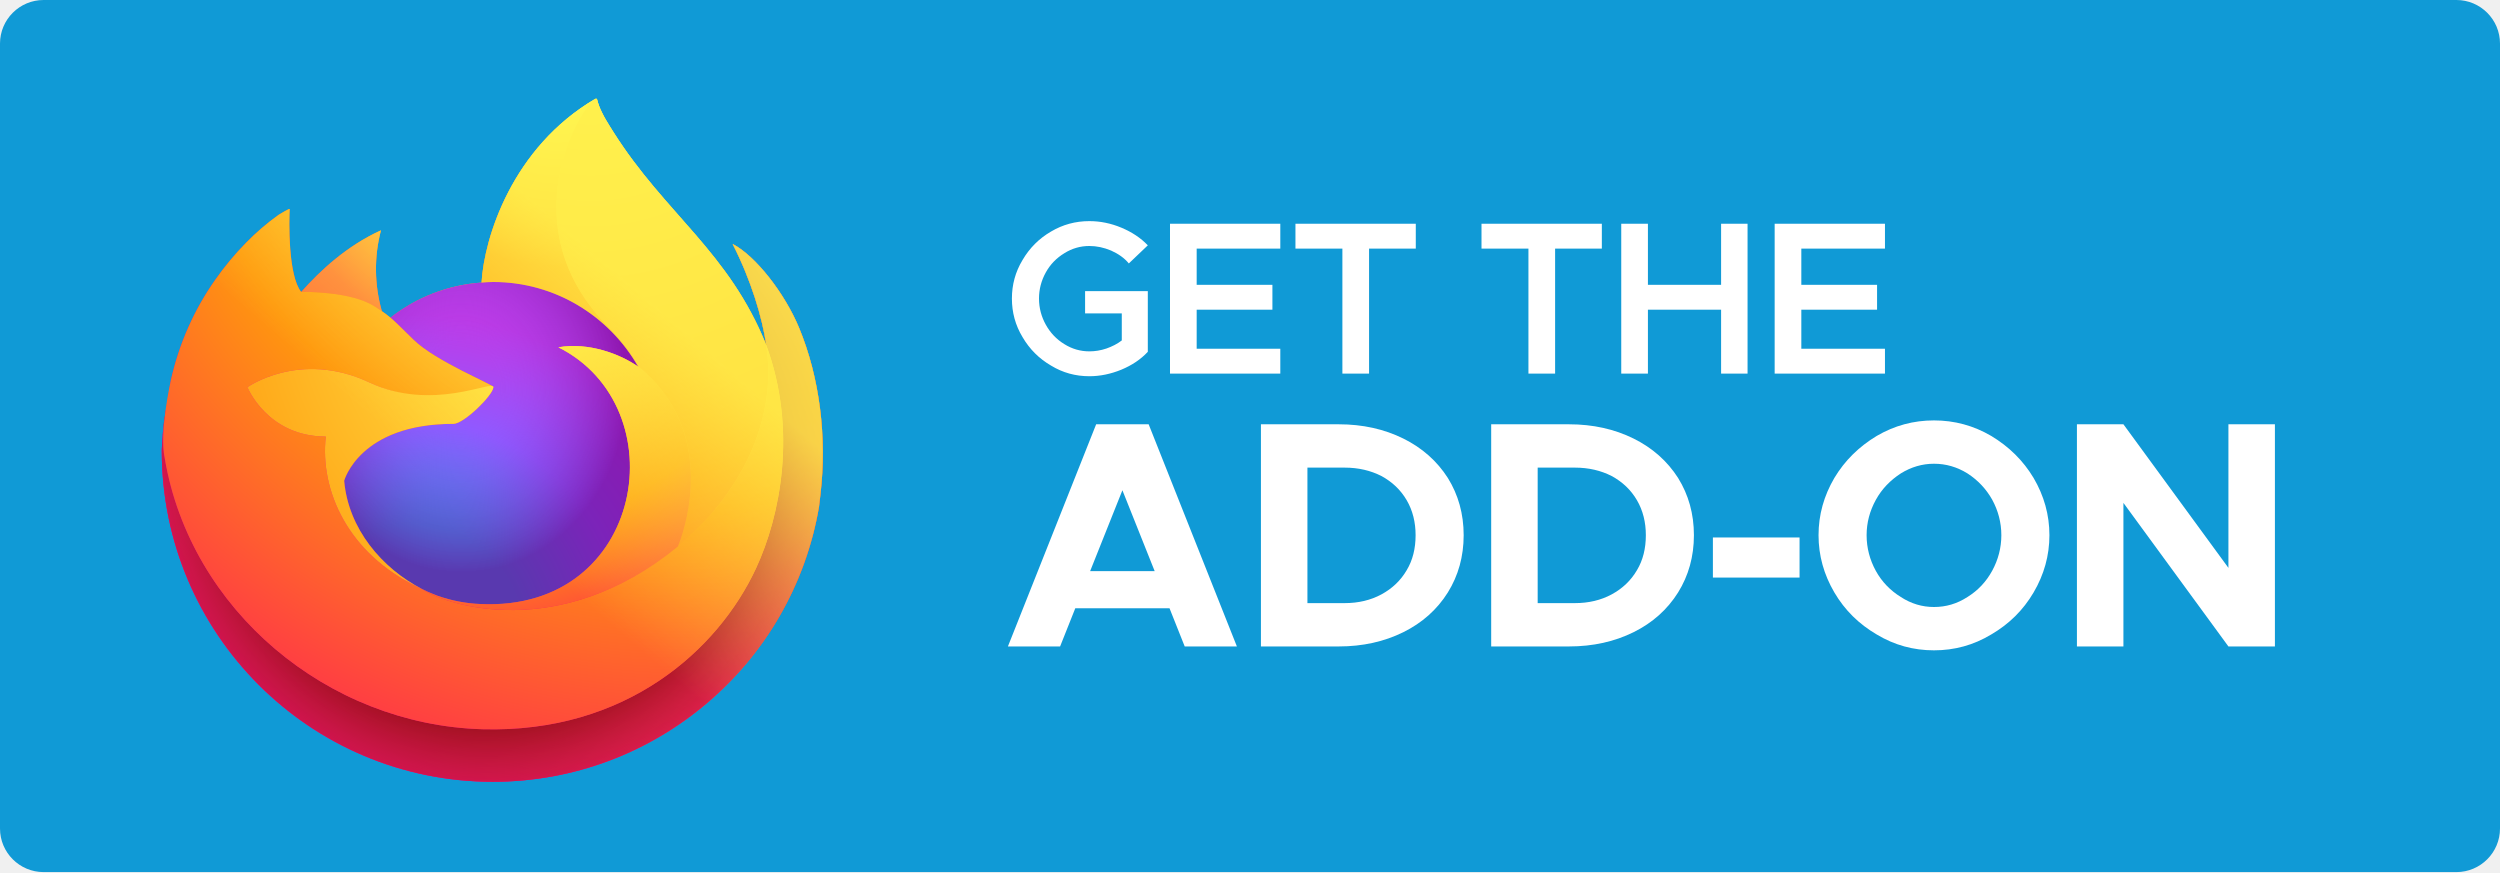
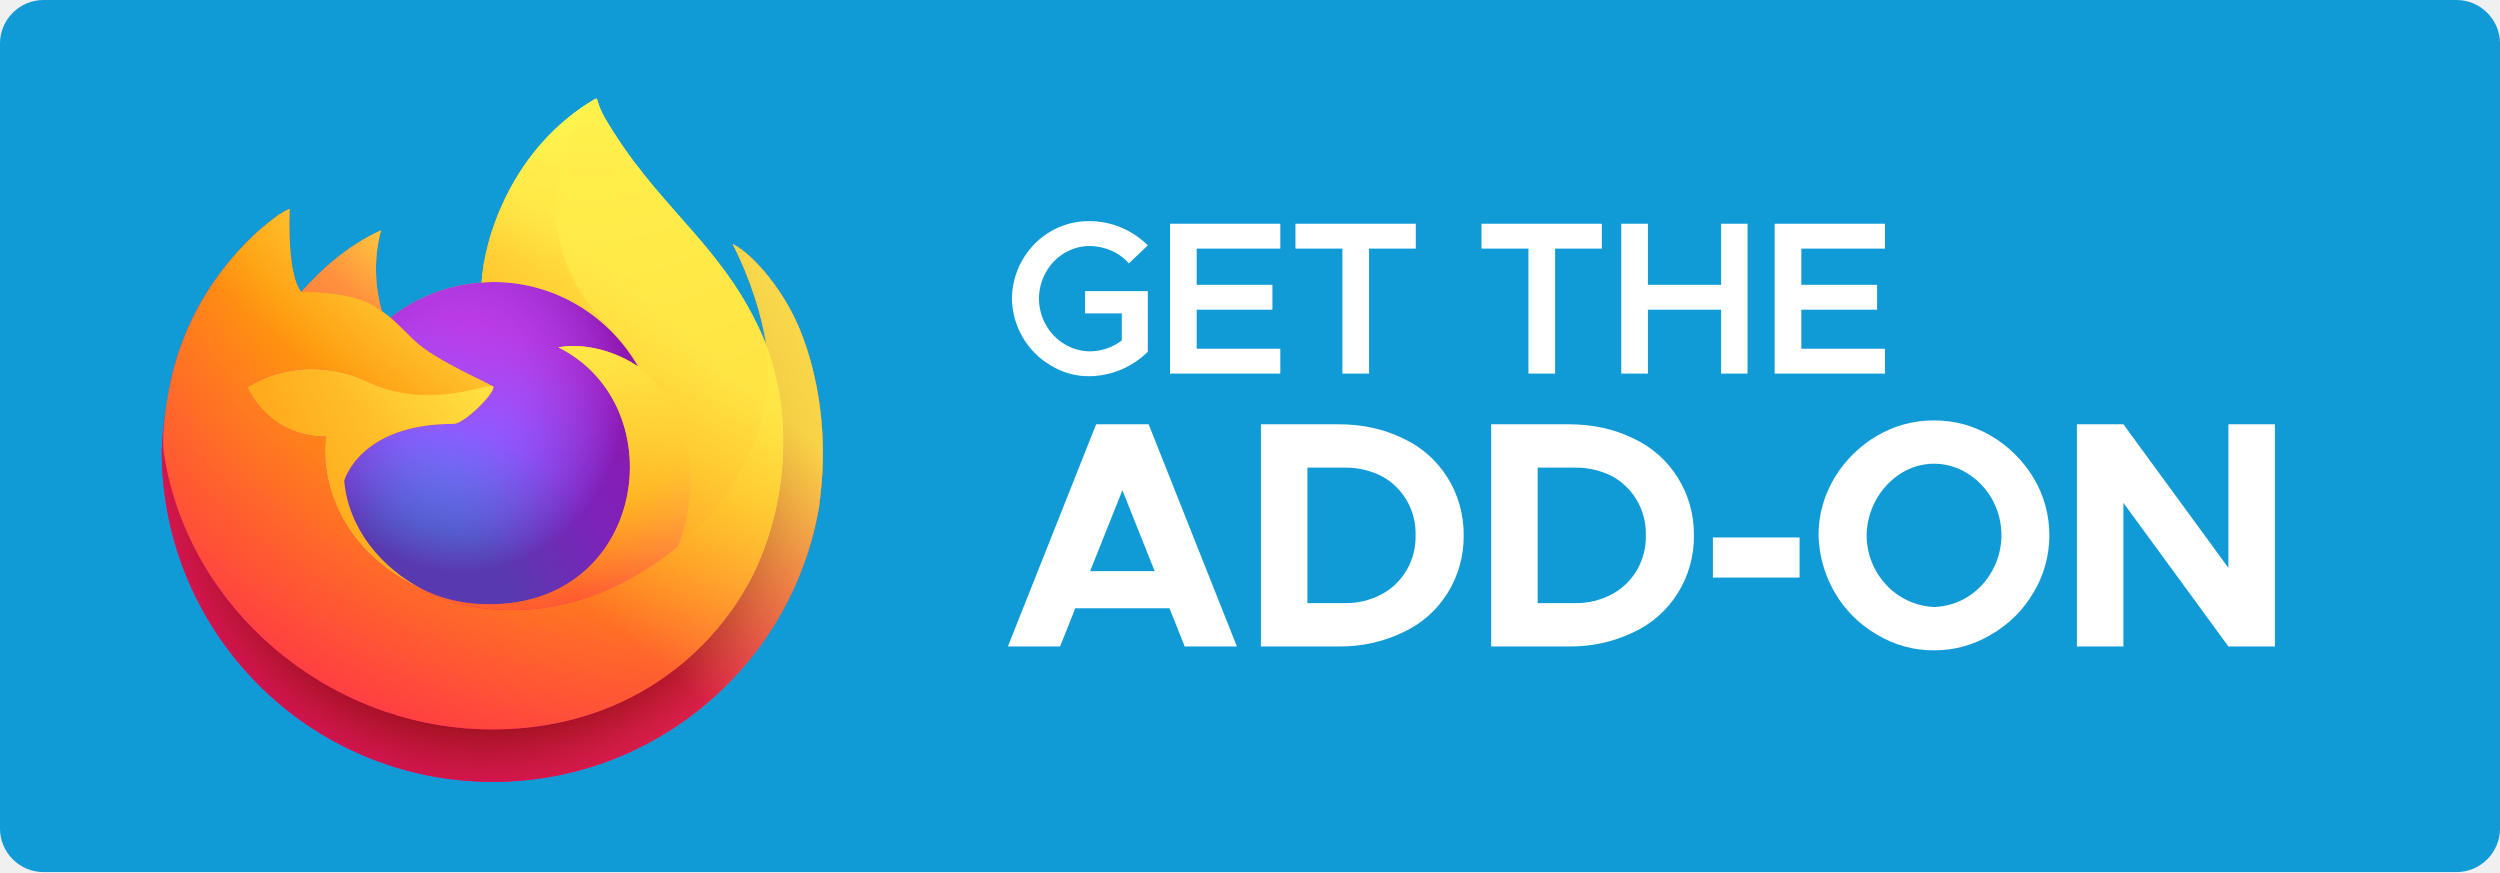
- <svg xmlns="http://www.w3.org/2000/svg" width="100%" height="100%" viewBox="0 0 172 60" version="1.1" xml:space="preserve" style="fill-rule:evenodd;clip-rule:evenodd;stroke-linejoin:round;stroke-miterlimit:2;">
-   <g id="background" transform="matrix(1.02994,0,0,1.09091,-4.11976,-4.36364)">
-     <path d="M171,6.75C171,5.232 169.695,4 168.087,4L6.913,4C5.305,4 4,5.232 4,6.75L4,56.25C4,57.768 5.305,59 6.913,59L168.087,59C169.695,59 171,57.768 171,56.25L171,6.75Z" style="fill:rgb(16,154,214);" />
-   </g>
-   <g id="add-on" transform="matrix(1.03912,0,0,1.06245,-1.85987,-7.58422)">
-     <g transform="matrix(20.9407,0,0,20.9407,68,49)">
-       <path d="M0.584,0L0.536,-0.118L0.238,-0.118L0.19,0L0.025,0L0.304,-0.687L0.47,-0.687L0.749,0L0.584,0ZM0.285,-0.233L0.489,-0.233L0.387,-0.483L0.285,-0.233Z" style="fill:white;fill-rule:nonzero;" />
-     </g>
-     <g transform="matrix(20.9407,0,0,20.9407,83.7893,49)">
-       <path d="M0.317,-0.687C0.393,-0.687 0.461,-0.672 0.521,-0.643C0.581,-0.614 0.628,-0.573 0.662,-0.521C0.695,-0.469 0.712,-0.41 0.712,-0.344C0.712,-0.278 0.695,-0.219 0.662,-0.167C0.628,-0.114 0.581,-0.073 0.521,-0.044C0.461,-0.015 0.393,0 0.317,0L0.071,0L0.071,-0.687L0.317,-0.687ZM0.336,-0.134C0.379,-0.134 0.418,-0.143 0.452,-0.161C0.486,-0.179 0.513,-0.204 0.532,-0.236C0.551,-0.267 0.56,-0.303 0.56,-0.344C0.56,-0.384 0.551,-0.42 0.532,-0.452C0.513,-0.484 0.486,-0.509 0.452,-0.527C0.418,-0.544 0.379,-0.553 0.336,-0.553L0.218,-0.553L0.218,-0.134L0.336,-0.134Z" style="fill:white;fill-rule:nonzero;" />
-     </g>
-     <g transform="matrix(20.9407,0,0,20.9407,99.0341,49)">
-       <path d="M0.317,-0.687C0.393,-0.687 0.461,-0.672 0.521,-0.643C0.581,-0.614 0.628,-0.573 0.662,-0.521C0.695,-0.469 0.712,-0.41 0.712,-0.344C0.712,-0.278 0.695,-0.219 0.662,-0.167C0.628,-0.114 0.581,-0.073 0.521,-0.044C0.461,-0.015 0.393,0 0.317,0L0.071,0L0.071,-0.687L0.317,-0.687ZM0.336,-0.134C0.379,-0.134 0.418,-0.143 0.452,-0.161C0.486,-0.179 0.513,-0.204 0.532,-0.236C0.551,-0.267 0.56,-0.303 0.56,-0.344C0.56,-0.384 0.551,-0.42 0.532,-0.452C0.513,-0.484 0.486,-0.509 0.452,-0.527C0.418,-0.544 0.379,-0.553 0.336,-0.553L0.218,-0.553L0.218,-0.134L0.336,-0.134Z" style="fill:white;fill-rule:nonzero;" />
-     </g>
-     <g transform="matrix(20.9407,0,0,20.9407,114.279,49)">
-       <rect x="0.044" y="-0.337" width="0.274" height="0.124" style="fill:white;fill-rule:nonzero;" />
-     </g>
-     <g transform="matrix(20.9407,0,0,20.9407,121.441,49)">
-       <path d="M0.401,0.012C0.336,0.012 0.276,-0.004 0.22,-0.037C0.164,-0.069 0.119,-0.112 0.086,-0.167C0.053,-0.222 0.036,-0.281 0.036,-0.344C0.036,-0.407 0.053,-0.466 0.086,-0.521C0.119,-0.575 0.164,-0.618 0.22,-0.651C0.276,-0.683 0.336,-0.699 0.401,-0.699C0.466,-0.699 0.526,-0.683 0.582,-0.651C0.638,-0.618 0.683,-0.575 0.716,-0.521C0.749,-0.466 0.766,-0.407 0.766,-0.344C0.766,-0.281 0.749,-0.222 0.716,-0.167C0.683,-0.112 0.638,-0.069 0.582,-0.037C0.526,-0.004 0.466,0.012 0.401,0.012ZM0.401,-0.122C0.439,-0.122 0.474,-0.132 0.507,-0.153C0.54,-0.173 0.566,-0.2 0.585,-0.234C0.604,-0.268 0.614,-0.305 0.614,-0.344C0.614,-0.383 0.604,-0.42 0.585,-0.454C0.566,-0.487 0.54,-0.514 0.507,-0.535C0.474,-0.555 0.439,-0.565 0.401,-0.565C0.364,-0.565 0.329,-0.555 0.296,-0.535C0.263,-0.514 0.236,-0.487 0.217,-0.453C0.198,-0.419 0.188,-0.383 0.188,-0.344C0.188,-0.305 0.198,-0.268 0.217,-0.234C0.236,-0.2 0.263,-0.173 0.296,-0.153C0.329,-0.132 0.364,-0.122 0.401,-0.122Z" style="fill:white;fill-rule:nonzero;" />
-     </g>
-     <g transform="matrix(20.9407,0,0,20.9407,137.816,49)">
-       <path d="M0.071,-0.687L0.218,-0.687L0.55,-0.243L0.55,-0.687L0.697,-0.687L0.697,0L0.55,0L0.218,-0.444L0.218,0L0.071,0L0.071,-0.687Z" style="fill:white;fill-rule:nonzero;" />
-     </g>
-   </g>
-   <g id="get-the" transform="matrix(0.808814,0,0,0.826975,13.1944,3.37585)">
-     <g transform="matrix(18.1486,0,0,18.1486,69,27)">
-       <path d="M0.385,-0.378L0.679,-0.378L0.679,-0.1C0.646,-0.065 0.604,-0.038 0.555,-0.018C0.505,0.002 0.455,0.012 0.405,0.012C0.34,0.012 0.28,-0.004 0.225,-0.037C0.169,-0.069 0.125,-0.112 0.092,-0.167C0.058,-0.222 0.042,-0.281 0.042,-0.344C0.042,-0.407 0.058,-0.466 0.092,-0.521C0.125,-0.576 0.169,-0.619 0.225,-0.651C0.28,-0.683 0.34,-0.699 0.405,-0.699C0.456,-0.699 0.506,-0.689 0.555,-0.669C0.604,-0.649 0.646,-0.622 0.679,-0.588L0.59,-0.505C0.569,-0.53 0.541,-0.549 0.507,-0.564C0.473,-0.578 0.439,-0.585 0.405,-0.585C0.363,-0.585 0.324,-0.574 0.288,-0.552C0.251,-0.53 0.222,-0.501 0.201,-0.464C0.18,-0.427 0.169,-0.387 0.169,-0.344C0.169,-0.301 0.18,-0.261 0.201,-0.224C0.222,-0.187 0.251,-0.157 0.288,-0.135C0.324,-0.113 0.363,-0.102 0.405,-0.102C0.431,-0.102 0.458,-0.106 0.485,-0.115C0.511,-0.124 0.536,-0.136 0.557,-0.152L0.557,-0.276L0.385,-0.276L0.385,-0.378Z" style="fill:white;fill-rule:nonzero;" />
-     </g>
-     <g transform="matrix(18.1486,0,0,18.1486,81.8855,27)">
-       <path d="M0.59,-0.573L0.198,-0.573L0.198,-0.407L0.553,-0.407L0.553,-0.293L0.198,-0.293L0.198,-0.114L0.59,-0.114L0.59,0L0.073,0L0.073,-0.687L0.59,-0.687L0.59,-0.573Z" style="fill:white;fill-rule:nonzero;" />
-     </g>
-     <g transform="matrix(18.1486,0,0,18.1486,93.2102,27)">
-       <path d="M0.257,-0.573L0.037,-0.573L0.037,-0.687L0.601,-0.687L0.601,-0.573L0.382,-0.573L0.382,0L0.257,0L0.257,-0.573Z" style="fill:white;fill-rule:nonzero;" />
-     </g>
-     <g transform="matrix(18.1486,0,0,18.1486,109.036,27)">
-       <path d="M0.257,-0.573L0.037,-0.573L0.037,-0.687L0.601,-0.687L0.601,-0.573L0.382,-0.573L0.382,0L0.257,0L0.257,-0.573Z" style="fill:white;fill-rule:nonzero;" />
-     </g>
-     <g transform="matrix(18.1486,0,0,18.1486,120.27,27)">
-       <path d="M0.541,-0.687L0.665,-0.687L0.665,0L0.541,0L0.541,-0.293L0.198,-0.293L0.198,0L0.073,0L0.073,-0.687L0.198,-0.687L0.198,-0.407L0.541,-0.407L0.541,-0.687Z" style="fill:white;fill-rule:nonzero;" />
-     </g>
-     <g transform="matrix(18.1486,0,0,18.1486,133.319,27)">
-       <path d="M0.59,-0.573L0.198,-0.573L0.198,-0.407L0.553,-0.407L0.553,-0.293L0.198,-0.293L0.198,-0.114L0.59,-0.114L0.59,0L0.073,0L0.073,-0.687L0.59,-0.687L0.59,-0.573Z" style="fill:white;fill-rule:nonzero;" />
-     </g>
-   </g>
-   <g id="logo" transform="matrix(0.0947557,0,0,0.0947557,9.61379,6.7877)">
-     <path id="shape-base" d="M478.711,166.353C468.266,141.229 447.111,114.105 430.499,105.532C444.019,132.037 451.844,158.625 454.834,178.468C454.834,178.507 454.849,178.604 454.881,178.868C427.706,111.135 381.627,83.823 344,24.355C342.1,21.348 340.195,18.333 338.339,15.155C337.394,13.532 336.511,11.873 335.693,10.183C334.13,7.165 332.924,3.975 332.1,0.677C332.112,0.355 331.873,0.074 331.554,0.033C331.407,-0.009 331.25,-0.009 331.103,0.033C331.069,0.045 331.019,0.084 330.983,0.098C330.93,0.119 330.863,0.167 330.807,0.198C330.834,0.162 330.89,0.081 330.907,0.062C270.537,35.418 250.057,100.823 248.175,133.546C224.071,135.203 201.016,144.087 182.033,159.034C180.045,157.355 177.967,155.786 175.808,154.334C170.331,135.171 170.098,114.885 175.134,95.602C150.446,106.843 131.244,124.612 117.284,140.302L117.173,140.302C107.646,128.235 108.318,88.429 108.861,80.118C108.747,79.603 101.754,83.748 100.838,84.373C92.431,90.374 84.572,97.107 77.352,104.493C69.136,112.825 61.63,121.827 54.91,131.406C54.91,131.418 54.903,131.432 54.899,131.444C54.899,131.431 54.906,131.418 54.91,131.406C39.457,153.305 28.496,178.051 22.663,204.211C22.548,204.732 22.451,205.272 22.339,205.797C21.887,207.913 20.259,218.497 19.974,220.797C19.952,220.974 19.942,221.144 19.921,221.321C17.816,232.264 16.513,243.346 16.021,254.478C16.021,254.888 15.996,255.294 15.996,255.705C16,388.418 123.6,496 256.324,496C375.189,496 473.884,409.712 493.206,296.37C493.613,293.294 493.939,290.202 494.298,287.099C499.075,245.889 493.768,202.574 478.711,166.353ZM201.716,354.447C202.84,354.984 203.896,355.571 205.05,356.086C205.098,356.119 205.164,356.156 205.213,356.186C204.038,355.624 202.873,355.045 201.716,354.447ZM454.9,178.927L454.868,178.694C454.88,178.779 454.895,178.868 454.908,178.953L454.9,178.927Z" style="fill:url(#_Linear1);fill-rule:nonzero;" />
-     <path id="body-outer-ring" d="M478.711,166.353C468.266,141.229 447.111,114.105 430.499,105.532C444.019,132.037 451.844,158.625 454.834,178.468C454.834,178.41 454.845,178.516 454.87,178.694C454.882,178.779 454.897,178.868 454.91,178.953C477.585,240.423 465.232,302.931 447.431,341.128C419.892,400.228 353.216,460.798 248.855,457.844C136.1,454.651 36.766,370.988 18.223,261.41C14.844,244.13 18.223,235.356 19.923,221.326C17.852,232.142 17.063,235.266 16.023,254.483C16.023,254.893 15.998,255.299 15.998,255.71C16,388.418 123.6,496 256.324,496C375.189,496 473.884,409.712 493.206,296.37C493.613,293.294 493.939,290.202 494.298,287.099C499.075,245.889 493.768,202.574 478.711,166.353Z" style="fill:url(#_Radial2);fill-rule:nonzero;" />
-     <path id="body-outer-ring-shadow" d="M478.711,166.353C468.266,141.229 447.111,114.105 430.499,105.532C444.019,132.037 451.844,158.625 454.834,178.468C454.834,178.41 454.845,178.516 454.87,178.694C454.882,178.779 454.897,178.868 454.91,178.953C477.585,240.423 465.232,302.931 447.431,341.128C419.892,400.228 353.216,460.798 248.855,457.844C136.1,454.651 36.766,370.988 18.223,261.41C14.844,244.13 18.223,235.356 19.923,221.326C17.852,232.142 17.063,235.266 16.023,254.483C16.023,254.893 15.998,255.299 15.998,255.71C16,388.418 123.6,496 256.324,496C375.189,496 473.884,409.712 493.206,296.37C493.613,293.294 493.939,290.202 494.298,287.099C499.075,245.889 493.768,202.574 478.711,166.353Z" style="fill:url(#_Radial3);fill-rule:nonzero;" />
-     <path id="tail-tip" d="M361.922,194.6C362.446,194.968 362.922,195.334 363.415,195.7C357.384,184.996 349.873,175.195 341.105,166.588C266.4,91.892 321.516,4.626 330.811,0.194C330.838,0.158 330.894,0.077 330.911,0.058C270.541,35.414 250.061,100.819 248.179,133.542C250.979,133.348 253.771,133.113 256.621,133.113C301.672,133.113 340.91,157.883 361.922,194.6Z" style="fill:url(#_Radial4);fill-rule:nonzero;" />
-     <path id="globe-base" d="M256.772,209.514C256.379,215.492 235.258,236.107 227.872,236.107C159.533,236.107 148.44,277.442 148.44,277.442C151.467,312.252 175.701,340.917 205.051,356.085C206.39,356.777 207.745,357.402 209.101,358.02C211.426,359.049 213.78,360.012 216.16,360.906C226.223,364.469 236.764,366.502 247.431,366.937C367.211,372.555 390.417,223.743 303.976,180.529C326.113,176.679 349.091,185.582 361.923,194.596C340.911,157.882 301.673,133.112 256.623,133.112C253.773,133.112 250.982,133.347 248.181,133.541C224.077,135.198 201.022,144.082 182.039,159.029C185.703,162.129 189.839,166.273 198.553,174.857C214.855,190.924 256.683,207.562 256.772,209.514Z" style="fill:url(#_Radial5);fill-rule:nonzero;" />
-     <path id="globe-shadow" d="M256.772,209.514C256.379,215.492 235.258,236.107 227.872,236.107C159.533,236.107 148.44,277.442 148.44,277.442C151.467,312.252 175.701,340.917 205.051,356.085C206.39,356.777 207.745,357.402 209.101,358.02C211.426,359.049 213.78,360.012 216.16,360.906C226.223,364.469 236.764,366.502 247.431,366.937C367.211,372.555 390.417,223.743 303.976,180.529C326.113,176.679 349.091,185.582 361.923,194.596C340.911,157.882 301.673,133.112 256.623,133.112C253.773,133.112 250.982,133.347 248.181,133.541C224.077,135.198 201.022,144.082 182.039,159.029C185.703,162.129 189.839,166.273 198.553,174.857C214.855,190.924 256.683,207.562 256.772,209.514Z" style="fill:url(#_Radial6);fill-rule:nonzero;" />
-     <path id="ear" d="M170.829,151.036C172.503,152.116 174.163,153.216 175.81,154.336C170.333,135.173 170.1,114.887 175.136,95.604C150.448,106.845 131.246,124.614 117.286,140.304C118.441,140.271 153.3,139.644 170.829,151.036Z" style="fill:url(#_Radial7);fill-rule:nonzero;" />
-     <path id="body" d="M18.223,261.41C36.766,370.988 136.1,454.651 248.855,457.844C353.216,460.798 419.892,400.224 447.431,341.128C465.231,302.928 477.585,240.428 454.91,178.953L454.902,178.927L454.87,178.694C454.845,178.516 454.83,178.41 454.834,178.468C454.834,178.507 454.849,178.604 454.881,178.868C463.405,234.529 435.091,288.452 390.83,324.912L390.697,325.225C304.452,395.448 221.923,367.593 205.213,356.191C204.039,355.626 202.872,355.045 201.713,354.448C151.431,330.419 130.659,284.61 135.113,245.324C92.656,245.324 78.179,209.515 78.179,209.515C78.179,209.515 116.298,182.336 166.537,205.974C213.067,227.867 256.765,209.517 256.77,209.515C256.681,207.563 214.853,190.925 198.547,174.859C189.834,166.275 185.697,162.136 182.033,159.031C180.045,157.352 177.967,155.783 175.808,154.331C174.159,153.213 172.499,152.113 170.827,151.031C153.299,139.639 118.439,140.266 117.284,140.296L117.173,140.296C107.646,128.229 108.318,88.423 108.861,80.112C108.747,79.597 101.754,83.742 100.838,84.367C92.431,90.368 84.572,97.101 77.352,104.487C69.136,112.821 61.629,121.825 54.91,131.406C54.91,131.418 54.903,131.432 54.899,131.444C54.899,131.431 54.906,131.418 54.91,131.406C39.457,153.305 28.496,178.051 22.663,204.211C22.548,204.732 14.013,242.053 18.223,261.41Z" style="fill:url(#_Radial8);fill-rule:nonzero;" />
-     <path id="tail-flame" d="M341.105,166.587C349.873,175.194 357.384,184.995 363.415,195.699C364.738,196.693 365.974,197.684 367.023,198.651C421.505,248.851 392.959,319.851 390.83,324.911C435.091,288.451 463.405,234.528 454.881,178.867C427.706,111.135 381.627,83.823 344,24.355C342.1,21.348 340.195,18.333 338.339,15.155C337.394,13.532 336.511,11.873 335.693,10.183C334.13,7.165 332.924,3.975 332.1,0.677C332.112,0.355 331.873,0.074 331.554,0.033C331.407,-0.009 331.25,-0.009 331.103,0.033C331.069,0.045 331.019,0.084 330.983,0.098C330.93,0.119 330.863,0.167 330.807,0.198C321.516,4.626 266.4,91.892 341.105,166.587Z" style="fill:url(#_Radial9);fill-rule:nonzero;" />
-     <path id="tail-small" d="M367.023,198.651C365.974,197.684 364.738,196.693 363.415,195.699C362.926,195.331 362.446,194.965 361.922,194.599C349.09,185.585 326.112,176.682 303.975,180.532C390.416,223.746 367.21,372.558 247.43,366.94C236.763,366.505 226.222,364.472 216.159,360.909C213.779,360.014 211.425,359.052 209.1,358.023C207.744,357.405 206.389,356.78 205.05,356.088C205.098,356.121 205.164,356.158 205.213,356.188C221.923,367.588 304.452,395.445 390.697,325.222L390.83,324.909C392.959,319.855 421.505,248.852 367.023,198.651Z" style="fill:url(#_Radial10);fill-rule:nonzero;" />
-     <path id="cheek-tufts" d="M148.439,277.443C148.439,277.443 159.532,236.108 227.871,236.108C235.259,236.108 256.38,215.493 256.771,209.515C257.162,203.537 213.071,227.867 166.538,205.974C116.299,182.336 78.18,209.515 78.18,209.515C78.18,209.515 92.657,245.324 135.114,245.324C130.661,284.61 151.433,330.424 201.714,354.448C202.838,354.985 203.894,355.572 205.048,356.087C175.7,340.918 151.466,312.253 148.439,277.443Z" style="fill:url(#_Radial11);fill-rule:nonzero;" />
-     <path id="overlay-yellow" d="M478.711,166.353C468.266,141.229 447.111,114.105 430.499,105.532C444.019,132.037 451.844,158.625 454.834,178.468C454.834,178.507 454.849,178.604 454.881,178.868C427.706,111.135 381.627,83.823 344,24.355C342.1,21.348 340.195,18.333 338.339,15.155C337.394,13.532 336.511,11.873 335.693,10.183C334.13,7.165 332.924,3.975 332.1,0.677C332.112,0.355 331.873,0.074 331.554,0.033C331.407,-0.009 331.25,-0.009 331.103,0.033C331.069,0.045 331.019,0.084 330.983,0.098C330.93,0.119 330.863,0.167 330.807,0.198C330.834,0.162 330.89,0.081 330.907,0.062C270.537,35.418 250.057,100.823 248.175,133.546C250.975,133.352 253.767,133.117 256.617,133.117C301.67,133.117 340.908,157.887 361.917,194.601C349.085,185.587 326.107,176.684 303.97,180.534C390.411,223.748 367.205,372.56 247.425,366.942C236.758,366.507 226.217,364.474 216.154,360.911C213.774,360.016 211.42,359.054 209.095,358.025C207.739,357.407 206.384,356.782 205.045,356.09C205.093,356.123 205.159,356.16 205.208,356.19C204.034,355.625 202.867,355.044 201.708,354.447C202.832,354.984 203.888,355.571 205.042,356.086C175.692,340.918 151.458,312.253 148.431,277.443C148.431,277.443 159.524,236.108 227.863,236.108C235.251,236.108 256.372,215.493 256.763,209.515C256.674,207.563 214.846,190.925 198.54,174.859C189.827,166.275 185.69,162.136 182.026,159.031C180.038,157.352 177.96,155.783 175.801,154.331C170.324,135.168 170.091,114.882 175.127,95.599C150.439,106.84 131.237,124.609 117.277,140.299L117.166,140.299C107.639,128.232 108.311,88.426 108.854,80.115C108.74,79.6 101.747,83.745 100.831,84.37C92.424,90.371 84.565,97.104 77.345,104.49C69.132,112.823 61.627,121.826 54.91,131.406C54.91,131.418 54.903,131.432 54.899,131.444C54.899,131.431 54.906,131.418 54.91,131.406C39.457,153.305 28.496,178.051 22.663,204.211C22.548,204.732 22.451,205.272 22.339,205.797C21.887,207.913 19.853,218.65 19.569,220.953C19.547,221.13 19.59,220.777 19.569,220.953C17.714,232.048 16.531,243.245 16.025,254.483C16.025,254.893 16,255.299 16,255.71C16,388.418 123.6,496 256.324,496C375.189,496 473.884,409.712 493.206,296.37C493.613,293.294 493.939,290.202 494.298,287.099C499.075,245.889 493.768,202.574 478.711,166.353ZM454.87,178.694C454.882,178.779 454.897,178.868 454.91,178.953L454.902,178.927L454.87,178.694Z" style="fill:url(#_Linear12);fill-rule:nonzero;" />
-   </g>
+ <svg xmlns="http://www.w3.org/2000/svg" viewBox="0 0 172 60" xml:space="preserve" style="fill-rule:evenodd;clip-rule:evenodd;stroke-linejoin:round;stroke-miterlimit:2">
+   <path d="M171 6.75c0-1.518-1.305-2.75-2.913-2.75H6.913C5.305 4 4 5.232 4 6.75v49.5C4 57.768 5.305 59 6.913 59h161.174c1.608 0 2.913-1.232 2.913-2.75V6.75Z" style="fill:#109ad6" transform="matrix(1.02994 0 0 1.09091 -4.12 -4.364)" />
+   <path d="M.584 0 .536-.118H.238L.19 0H.025l.279-.687H.47L.749 0H.584ZM.285-.233h.204l-.102-.25-.102.25Z" style="fill:#fff;fill-rule:nonzero" transform="matrix(21.7599 0 0 22.24845 68.8 44.476)" />
+   <path d="M.317-.687c.076 0 .144.015.204.044a.324.324 0 0 1 .191.299.324.324 0 0 1-.191.3A.463.463 0 0 1 .317 0H.071v-.687h.246Zm.019.553a.245.245 0 0 0 .116-.027.2.2 0 0 0 .108-.183.2.2 0 0 0-.108-.183.257.257 0 0 0-.116-.026H.218v.419h.118Z" style="fill:#fff;fill-rule:nonzero" transform="matrix(21.7599 0 0 22.24845 85.207 44.476)" />
+   <path d="M.317-.687c.076 0 .144.015.204.044a.324.324 0 0 1 .191.299.324.324 0 0 1-.191.3A.463.463 0 0 1 .317 0H.071v-.687h.246Zm.019.553a.245.245 0 0 0 .116-.027.2.2 0 0 0 .108-.183.2.2 0 0 0-.108-.183.257.257 0 0 0-.116-.026H.218v.419h.118Z" style="fill:#fff;fill-rule:nonzero" transform="matrix(21.7599 0 0 22.24845 101.048 44.476)" />
+   <path style="fill:#fff;fill-rule:nonzero" d="M.044-.337h.274v.124H.044z" transform="matrix(21.7599 0 0 22.24845 116.89 44.476)" />
+   <path d="M.401.012A.35.35 0 0 1 .22-.037a.363.363 0 0 1-.184-.307c0-.063.017-.122.05-.177a.38.38 0 0 1 .134-.13.358.358 0 0 1 .181-.048c.065 0 .125.016.181.048a.38.38 0 0 1 .134.13.339.339 0 0 1 0 .354.363.363 0 0 1-.134.13.35.35 0 0 1-.181.049Zm0-.134a.217.217 0 0 0 .184-.112.223.223 0 0 0-.078-.301.2.2 0 0 0-.211 0 .23.23 0 0 0-.108.191.223.223 0 0 0 .213.222Z" style="fill:#fff;fill-rule:nonzero" transform="matrix(21.7599 0 0 22.24845 124.332 44.476)" />
+   <path d="M.071-.687h.147l.332.444v-.444h.147V0H.55L.218-.444V0H.071v-.687Z" style="fill:#fff;fill-rule:nonzero" transform="matrix(21.7599 0 0 22.24845 141.347 44.476)" />
+   <path d="M.385-.378h.294V-.1a.401.401 0 0 1-.274.112.343.343 0 0 1-.18-.049.36.36 0 0 1-.183-.307.36.36 0 0 1 .363-.355.394.394 0 0 1 .274.111L.59-.505a.223.223 0 0 0-.083-.059.266.266 0 0 0-.102-.021.237.237 0 0 0-.204.121.24.24 0 0 0 0 .24.24.24 0 0 0 .204.122.253.253 0 0 0 .152-.05v-.124H.385v-.102Z" style="fill:#fff;fill-rule:nonzero" transform="matrix(14.67884 0 0 15.00844 69.003 25.704)" />
+   <path d="M.59-.573H.198v.166h.355v.114H.198v.179H.59V0H.073v-.687H.59v.114Z" style="fill:#fff;fill-rule:nonzero" transform="matrix(14.67884 0 0 15.00844 79.425 25.704)" />
+   <path d="M.257-.573h-.22v-.114h.564v.114H.382V0H.257v-.573Z" style="fill:#fff;fill-rule:nonzero" transform="matrix(14.67884 0 0 15.00844 88.584 25.704)" />
+   <path d="M.257-.573h-.22v-.114h.564v.114H.382V0H.257v-.573Z" style="fill:#fff;fill-rule:nonzero" transform="matrix(14.67884 0 0 15.00844 101.384 25.704)" />
+   <path d="M.541-.687h.124V0H.541v-.293H.198V0H.073v-.687h.125v.28h.343v-.28Z" style="fill:#fff;fill-rule:nonzero" transform="matrix(14.67884 0 0 15.00844 110.47 25.704)" />
+   <path d="M.59-.573H.198v.166h.355v.114H.198v.179H.59V0H.073v-.687H.59v.114Z" style="fill:#fff;fill-rule:nonzero" transform="matrix(14.67884 0 0 15.00844 121.025 25.704)" />
+   <path d="M478.711 166.353c-10.445-25.124-31.6-52.248-48.212-60.821 13.52 26.505 21.345 53.093 24.335 72.936 0 .039.015.136.047.4C427.706 111.135 381.627 83.823 344 24.355c-1.9-3.007-3.805-6.022-5.661-9.2a73.668 73.668 0 0 1-2.646-4.972A43.709 43.709 0 0 1 332.1.677a.629.629 0 0 0-.546-.644.823.823 0 0 0-.451 0c-.034.012-.084.051-.12.065-.053.021-.12.069-.176.1.027-.036.083-.117.1-.136-60.37 35.356-80.85 100.761-82.732 133.484a120.262 120.262 0 0 0-66.142 25.488 71.412 71.412 0 0 0-6.225-4.7 111.35 111.35 0 0 1-.674-58.732c-24.688 11.241-43.89 29.01-57.85 44.7h-.111c-9.527-12.067-8.855-51.873-8.312-60.184-.114-.515-7.107 3.63-8.023 4.255a175.118 175.118 0 0 0-23.486 20.12 210.534 210.534 0 0 0-22.442 26.913c0 .012-.007.026-.011.038 0-.013.007-.026.011-.038a202.846 202.846 0 0 0-32.247 72.805c-.115.521-.212 1.061-.324 1.586-.452 2.116-2.08 12.7-2.365 15-.022.177-.032.347-.053.524a229.076 229.076 0 0 0-3.9 33.157c0 .41-.025.816-.025 1.227C16 388.418 123.6 496 256.324 496c118.865 0 217.56-86.288 236.882-199.63.407-3.076.733-6.168 1.092-9.271 4.777-41.21-.53-84.525-15.587-120.746ZM201.716 354.447c1.124.537 2.18 1.124 3.334 1.639.048.033.114.07.163.1a126.33 126.33 0 0 1-3.497-1.739ZM454.9 178.927l-.032-.233c.012.085.027.174.04.259l-.008-.026Z" style="fill:url(#a);fill-rule:nonzero" transform="matrix(.09476 0 0 .09476 9.614 6.788)" />
+   <path d="M478.711 166.353c-10.445-25.124-31.6-52.248-48.212-60.821 13.52 26.505 21.345 53.093 24.335 72.936 0-.058.011.048.036.226.012.085.027.174.04.259 22.675 61.47 10.322 123.978-7.479 162.175-27.539 59.1-94.215 119.67-198.576 116.716C136.1 454.651 36.766 370.988 18.223 261.41c-3.379-17.28 0-26.054 1.7-40.084-2.071 10.816-2.86 13.94-3.9 33.157 0 .41-.025.816-.025 1.227C16 388.418 123.6 496 256.324 496c118.865 0 217.56-86.288 236.882-199.63.407-3.076.733-6.168 1.092-9.271 4.777-41.21-.53-84.525-15.587-120.746Z" style="fill:url(#b);fill-rule:nonzero" transform="matrix(.09476 0 0 .09476 9.614 6.788)" />
+   <path d="M478.711 166.353c-10.445-25.124-31.6-52.248-48.212-60.821 13.52 26.505 21.345 53.093 24.335 72.936 0-.058.011.048.036.226.012.085.027.174.04.259 22.675 61.47 10.322 123.978-7.479 162.175-27.539 59.1-94.215 119.67-198.576 116.716C136.1 454.651 36.766 370.988 18.223 261.41c-3.379-17.28 0-26.054 1.7-40.084-2.071 10.816-2.86 13.94-3.9 33.157 0 .41-.025.816-.025 1.227C16 388.418 123.6 496 256.324 496c118.865 0 217.56-86.288 236.882-199.63.407-3.076.733-6.168 1.092-9.271 4.777-41.21-.53-84.525-15.587-120.746Z" style="fill:url(#c);fill-rule:nonzero" transform="matrix(.09476 0 0 .09476 9.614 6.788)" />
+   <path d="M361.922 194.6c.524.368 1 .734 1.493 1.1a130.698 130.698 0 0 0-22.31-29.112C266.4 91.892 321.516 4.626 330.811.194c.027-.036.083-.117.1-.136-60.37 35.356-80.85 100.761-82.732 133.484 2.8-.194 5.592-.429 8.442-.429 45.051 0 84.289 24.77 105.301 61.487Z" style="fill:url(#d);fill-rule:nonzero" transform="matrix(.09476 0 0 .09476 9.614 6.788)" />
+   <path d="M256.772 209.514c-.393 5.978-21.514 26.593-28.9 26.593-68.339 0-79.432 41.335-79.432 41.335 3.027 34.81 27.261 63.475 56.611 78.643 1.339.692 2.694 1.317 4.05 1.935a133.015 133.015 0 0 0 7.059 2.886 106.72 106.72 0 0 0 31.271 6.031c119.78 5.618 142.986-143.194 56.545-186.408 22.137-3.85 45.115 5.053 57.947 14.067-21.012-36.714-60.25-61.484-105.3-61.484-2.85 0-5.641.235-8.442.429a120.262 120.262 0 0 0-66.142 25.488c3.664 3.1 7.8 7.244 16.514 15.828 16.302 16.067 58.13 32.705 58.219 34.657Z" style="fill:url(#e);fill-rule:nonzero" transform="matrix(.09476 0 0 .09476 9.614 6.788)" />
+   <path d="M256.772 209.514c-.393 5.978-21.514 26.593-28.9 26.593-68.339 0-79.432 41.335-79.432 41.335 3.027 34.81 27.261 63.475 56.611 78.643 1.339.692 2.694 1.317 4.05 1.935a133.015 133.015 0 0 0 7.059 2.886 106.72 106.72 0 0 0 31.271 6.031c119.78 5.618 142.986-143.194 56.545-186.408 22.137-3.85 45.115 5.053 57.947 14.067-21.012-36.714-60.25-61.484-105.3-61.484-2.85 0-5.641.235-8.442.429a120.262 120.262 0 0 0-66.142 25.488c3.664 3.1 7.8 7.244 16.514 15.828 16.302 16.067 58.13 32.705 58.219 34.657Z" style="fill:url(#f);fill-rule:nonzero" transform="matrix(.09476 0 0 .09476 9.614 6.788)" />
+   <path d="M170.829 151.036c1.674 1.08 3.334 2.18 4.981 3.3a111.35 111.35 0 0 1-.674-58.732c-24.688 11.241-43.89 29.01-57.85 44.7 1.155-.033 36.014-.66 53.543 10.732Z" style="fill:url(#g);fill-rule:nonzero" transform="matrix(.09476 0 0 .09476 9.614 6.788)" />
+   <path d="M18.223 261.41C36.766 370.988 136.1 454.651 248.855 457.844c104.361 2.954 171.037-57.62 198.576-116.716 17.8-38.2 30.154-100.7 7.479-162.175l-.008-.026-.032-.233c-.025-.178-.04-.284-.036-.226 0 .039.015.136.047.4 8.524 55.661-19.79 109.584-64.051 146.044l-.133.313c-86.245 70.223-168.774 42.368-185.484 30.966a144.242 144.242 0 0 1-3.5-1.743c-50.282-24.029-71.054-69.838-66.6-109.124-42.457 0-56.934-35.809-56.934-35.809s38.119-27.179 88.358-3.541c46.53 21.893 90.228 3.543 90.233 3.541-.089-1.952-41.917-18.59-58.223-34.656-8.713-8.584-12.85-12.723-16.514-15.828a71.412 71.412 0 0 0-6.225-4.7 278.607 278.607 0 0 0-4.981-3.3c-17.528-11.392-52.388-10.765-53.543-10.735h-.111c-9.527-12.067-8.855-51.873-8.312-60.184-.114-.515-7.107 3.63-8.023 4.255a175.118 175.118 0 0 0-23.486 20.12 210.506 210.506 0 0 0-22.442 26.919c0 .012-.007.026-.011.038 0-.013.007-.026.011-.038a202.846 202.846 0 0 0-32.247 72.805c-.115.521-8.65 37.842-4.44 57.199Z" style="fill:url(#h);fill-rule:nonzero" transform="matrix(.09476 0 0 .09476 9.614 6.788)" />
+   <path d="M341.105 166.587a130.698 130.698 0 0 1 22.31 29.112c1.323.994 2.559 1.985 3.608 2.952 54.482 50.2 25.936 121.2 23.807 126.26 44.261-36.46 72.575-90.383 64.051-146.044C427.706 111.135 381.627 83.823 344 24.355c-1.9-3.007-3.805-6.022-5.661-9.2a73.668 73.668 0 0 1-2.646-4.972A43.709 43.709 0 0 1 332.1.677a.629.629 0 0 0-.546-.644.823.823 0 0 0-.451 0c-.034.012-.084.051-.12.065-.053.021-.12.069-.176.1-9.291 4.428-64.407 91.694 10.298 166.389Z" style="fill:url(#i);fill-rule:nonzero" transform="matrix(.09476 0 0 .09476 9.614 6.788)" />
+   <path d="M367.023 198.651c-1.049-.967-2.285-1.958-3.608-2.952-.489-.368-.969-.734-1.493-1.1-12.832-9.014-35.81-17.917-57.947-14.067 86.441 43.214 63.235 192.026-56.545 186.408a106.72 106.72 0 0 1-31.271-6.031 133.865 133.865 0 0 1-7.059-2.886c-1.356-.618-2.711-1.243-4.05-1.935.048.033.114.07.163.1 16.71 11.4 99.239 39.257 185.484-30.966l.133-.313c2.129-5.054 30.675-76.057-23.807-126.258Z" style="fill:url(#j);fill-rule:nonzero" transform="matrix(.09476 0 0 .09476 9.614 6.788)" />
+   <path d="M148.439 277.443s11.093-41.335 79.432-41.335c7.388 0 28.509-20.615 28.9-26.593.391-5.978-43.7 18.352-90.233-3.541-50.239-23.638-88.358 3.541-88.358 3.541s14.477 35.809 56.934 35.809c-4.453 39.286 16.319 85.1 66.6 109.124 1.124.537 2.18 1.124 3.334 1.639-29.348-15.169-53.582-43.834-56.609-78.644Z" style="fill:url(#k);fill-rule:nonzero" transform="matrix(.09476 0 0 .09476 9.614 6.788)" />
+   <path d="M478.711 166.353c-10.445-25.124-31.6-52.248-48.212-60.821 13.52 26.505 21.345 53.093 24.335 72.936 0 .039.015.136.047.4C427.706 111.135 381.627 83.823 344 24.355c-1.9-3.007-3.805-6.022-5.661-9.2a73.668 73.668 0 0 1-2.646-4.972A43.709 43.709 0 0 1 332.1.677a.629.629 0 0 0-.546-.644.823.823 0 0 0-.451 0c-.034.012-.084.051-.12.065-.053.021-.12.069-.176.1.027-.036.083-.117.1-.136-60.37 35.356-80.85 100.761-82.732 133.484 2.8-.194 5.592-.429 8.442-.429 45.053 0 84.291 24.77 105.3 61.484-12.832-9.014-35.81-17.917-57.947-14.067 86.441 43.214 63.235 192.026-56.545 186.408a106.72 106.72 0 0 1-31.271-6.031 133.865 133.865 0 0 1-7.059-2.886c-1.356-.618-2.711-1.243-4.05-1.935.048.033.114.07.163.1a144.242 144.242 0 0 1-3.5-1.743c1.124.537 2.18 1.124 3.334 1.639-29.35-15.168-53.584-43.833-56.611-78.643 0 0 11.093-41.335 79.432-41.335 7.388 0 28.509-20.615 28.9-26.593-.089-1.952-41.917-18.59-58.223-34.656-8.713-8.584-12.85-12.723-16.514-15.828a71.412 71.412 0 0 0-6.225-4.7 111.35 111.35 0 0 1-.674-58.732c-24.688 11.241-43.89 29.01-57.85 44.7h-.111c-9.527-12.067-8.855-51.873-8.312-60.184-.114-.515-7.107 3.63-8.023 4.255a175.118 175.118 0 0 0-23.486 20.12 210.508 210.508 0 0 0-22.435 26.916c0 .012-.007.026-.011.038 0-.013.007-.026.011-.038a202.846 202.846 0 0 0-32.247 72.805c-.115.521-.212 1.061-.324 1.586-.452 2.116-2.486 12.853-2.77 15.156-.022.177.021-.176 0 0a279.594 279.594 0 0 0-3.544 33.53c0 .41-.025.816-.025 1.227C16 388.418 123.6 496 256.324 496c118.865 0 217.56-86.288 236.882-199.63.407-3.076.733-6.168 1.092-9.271 4.777-41.21-.53-84.525-15.587-120.746Zm-23.841 12.341c.012.085.027.174.04.259l-.008-.026-.032-.233Z" style="fill:url(#l);fill-rule:nonzero" transform="matrix(.09476 0 0 .09476 9.614 6.788)" />
  <defs>
-     <linearGradient id="_Linear1" x1="0" y1="0" x2="1" y2="0" gradientUnits="userSpaceOnUse" gradientTransform="matrix(-373.683,384.895,-384.895,-373.683,434.799,76.8811)">
-       <stop offset="0" style="stop-color:rgb(255,244,79);stop-opacity:1" />
-       <stop offset="0.05" style="stop-color:rgb(255,244,79);stop-opacity:1" />
-       <stop offset="0.37" style="stop-color:rgb(255,152,14);stop-opacity:1" />
-       <stop offset="0.53" style="stop-color:rgb(255,54,71);stop-opacity:1" />
-       <stop offset="0.7" style="stop-color:rgb(227,21,135);stop-opacity:1" />
-       <stop offset="1" style="stop-color:rgb(227,21,135);stop-opacity:1" />
+     <radialGradient id="b" cx="0" cy="0" r="1" gradientUnits="userSpaceOnUse" gradientTransform="translate(436.393 55.162) scale(614.402)">
+       <stop offset="0" style="stop-color:#ffbd4f;stop-opacity:1" />
+       <stop offset=".13" style="stop-color:#ffbd4f;stop-opacity:1" />
+       <stop offset=".28" style="stop-color:#ff980e;stop-opacity:1" />
+       <stop offset=".47" style="stop-color:#ff3750;stop-opacity:1" />
+       <stop offset=".78" style="stop-color:#eb0878;stop-opacity:1" />
+       <stop offset=".86" style="stop-color:#e50080;stop-opacity:1" />
+       <stop offset="1" style="stop-color:#e50080;stop-opacity:1" />
+     </radialGradient>
+     <radialGradient id="c" cx="0" cy="0" r="1" gradientUnits="userSpaceOnUse" gradientTransform="translate(251.689 262.119) scale(614.402)">
+       <stop offset="0" style="stop-color:#960e18;stop-opacity:1" />
+       <stop offset=".3" style="stop-color:#960e18;stop-opacity:1" />
+       <stop offset=".35" style="stop-color:#b11927;stop-opacity:.74" />
+       <stop offset=".43" style="stop-color:#db293d;stop-opacity:.34" />
+       <stop offset=".5" style="stop-color:#f5334b;stop-opacity:.09" />
+       <stop offset=".53" style="stop-color:#ff3750;stop-opacity:0" />
+       <stop offset="1" style="stop-color:#ff3750;stop-opacity:0" />
+     </radialGradient>
+     <radialGradient id="d" cx="0" cy="0" r="1" gradientUnits="userSpaceOnUse" gradientTransform="translate(303.492 -23.419) scale(273.899)">
+       <stop offset="0" style="stop-color:#fff44f;stop-opacity:1" />
+       <stop offset=".13" style="stop-color:#fff44f;stop-opacity:1" />
+       <stop offset=".53" style="stop-color:#ff980e;stop-opacity:1" />
+       <stop offset="1" style="stop-color:#ff980e;stop-opacity:1" />
+     </radialGradient>
+     <radialGradient id="e" cx="0" cy="0" r="1" gradientUnits="userSpaceOnUse" gradientTransform="translate(197.029 390.747) scale(233.98)">
+       <stop offset="0" style="stop-color:#3a8ee6;stop-opacity:1" />
+       <stop offset=".35" style="stop-color:#3a8ee6;stop-opacity:1" />
+       <stop offset=".67" style="stop-color:#9059ff;stop-opacity:1" />
+       <stop offset="1" style="stop-color:#c139e6;stop-opacity:1" />
+     </radialGradient>
+     <radialGradient id="f" cx="0" cy="0" r="1" gradientUnits="userSpaceOnUse" gradientTransform="matrix(124.243 0 0 138.048 233.506 210.325)">
+       <stop offset="0" style="stop-color:#9059ff;stop-opacity:0" />
+       <stop offset=".21" style="stop-color:#9059ff;stop-opacity:0" />
+       <stop offset=".97" style="stop-color:#6e008b;stop-opacity:.6" />
+       <stop offset="1" style="stop-color:#6e008b;stop-opacity:.6" />
+     </radialGradient>
+     <radialGradient id="g" cx="0" cy="0" r="1" gradientUnits="userSpaceOnUse" gradientTransform="translate(240.186 36.872) scale(170.323)">
+       <stop offset="0" style="stop-color:#ffe226;stop-opacity:1" />
+       <stop offset=".1" style="stop-color:#ffe226;stop-opacity:1" />
+       <stop offset=".79" style="stop-color:#ff7139;stop-opacity:1" />
+       <stop offset="1" style="stop-color:#ff7139;stop-opacity:1" />
+     </radialGradient>
+     <radialGradient id="h" cx="0" cy="0" r="1" gradientUnits="userSpaceOnUse" gradientTransform="translate(395.187 -74.863) scale(810.278)">
+       <stop offset="0" style="stop-color:#fff44f;stop-opacity:1" />
+       <stop offset=".11" style="stop-color:#fff44f;stop-opacity:1" />
+       <stop offset=".46" style="stop-color:#ff980e;stop-opacity:1" />
+       <stop offset=".72" style="stop-color:#ff3647;stop-opacity:1" />
+       <stop offset=".9" style="stop-color:#e31587;stop-opacity:1" />
+       <stop offset="1" style="stop-color:#e31587;stop-opacity:1" />
+     </radialGradient>
+     <radialGradient id="i" cx="0" cy="0" r="1" gradientUnits="userSpaceOnUse" gradientTransform="translate(327.452 -60.622) scale(1133.29)">
+       <stop offset="0" style="stop-color:#fff44f;stop-opacity:1" />
+       <stop offset=".3" style="stop-color:#ff980e;stop-opacity:1" />
+       <stop offset=".57" style="stop-color:#ff3647;stop-opacity:1" />
+       <stop offset=".74" style="stop-color:#e31587;stop-opacity:1" />
+       <stop offset="1" style="stop-color:#e31587;stop-opacity:1" />
+     </radialGradient>
+     <radialGradient id="j" cx="0" cy="0" r="1" gradientUnits="userSpaceOnUse" gradientTransform="translate(241.932 98.133) scale(465.218)">
+       <stop offset="0" style="stop-color:#fff44f;stop-opacity:1" />
+       <stop offset=".14" style="stop-color:#fff44f;stop-opacity:1" />
+       <stop offset=".48" style="stop-color:#ff980e;stop-opacity:1" />
+       <stop offset=".66" style="stop-color:#ff3647;stop-opacity:1" />
+       <stop offset=".9" style="stop-color:#e31587;stop-opacity:1" />
+       <stop offset="1" style="stop-color:#e31587;stop-opacity:1" />
+     </radialGradient>
+     <radialGradient id="k" cx="0" cy="0" r="1" gradientUnits="userSpaceOnUse" gradientTransform="translate(362.68 124.863) scale(559.177)">
+       <stop offset="0" style="stop-color:#fff44f;stop-opacity:1" />
+       <stop offset=".09" style="stop-color:#fff44f;stop-opacity:1" />
+       <stop offset=".63" style="stop-color:#ff980e;stop-opacity:1" />
+       <stop offset="1" style="stop-color:#ff980e;stop-opacity:1" />
+     </radialGradient>
+     <linearGradient id="a" x1="0" y1="0" x2="1" y2="0" gradientUnits="userSpaceOnUse" gradientTransform="rotate(134.153 201.143 130.378) scale(536.454)">
+       <stop offset="0" style="stop-color:#fff44f;stop-opacity:1" />
+       <stop offset=".05" style="stop-color:#fff44f;stop-opacity:1" />
+       <stop offset=".37" style="stop-color:#ff980e;stop-opacity:1" />
+       <stop offset=".53" style="stop-color:#ff3647;stop-opacity:1" />
+       <stop offset=".7" style="stop-color:#e31587;stop-opacity:1" />
+       <stop offset="1" style="stop-color:#e31587;stop-opacity:1" />
    </linearGradient>
-     <radialGradient id="_Radial2" cx="0" cy="0" r="1" gradientUnits="userSpaceOnUse" gradientTransform="matrix(614.402,0,0,614.402,436.393,55.1616)">
-       <stop offset="0" style="stop-color:rgb(255,189,79);stop-opacity:1" />
-       <stop offset="0.13" style="stop-color:rgb(255,189,79);stop-opacity:1" />
-       <stop offset="0.28" style="stop-color:rgb(255,152,14);stop-opacity:1" />
-       <stop offset="0.47" style="stop-color:rgb(255,55,80);stop-opacity:1" />
-       <stop offset="0.78" style="stop-color:rgb(235,8,120);stop-opacity:1" />
-       <stop offset="0.86" style="stop-color:rgb(229,0,128);stop-opacity:1" />
-       <stop offset="1" style="stop-color:rgb(229,0,128);stop-opacity:1" />
-     </radialGradient>
-     <radialGradient id="_Radial3" cx="0" cy="0" r="1" gradientUnits="userSpaceOnUse" gradientTransform="matrix(614.402,0,0,614.402,251.689,262.119)">
-       <stop offset="0" style="stop-color:rgb(150,14,24);stop-opacity:1" />
-       <stop offset="0.3" style="stop-color:rgb(150,14,24);stop-opacity:1" />
-       <stop offset="0.35" style="stop-color:rgb(177,25,39);stop-opacity:0.74" />
-       <stop offset="0.43" style="stop-color:rgb(219,41,61);stop-opacity:0.34" />
-       <stop offset="0.5" style="stop-color:rgb(245,51,75);stop-opacity:0.09" />
-       <stop offset="0.53" style="stop-color:rgb(255,55,80);stop-opacity:0" />
-       <stop offset="1" style="stop-color:rgb(255,55,80);stop-opacity:0" />
-     </radialGradient>
-     <radialGradient id="_Radial4" cx="0" cy="0" r="1" gradientUnits="userSpaceOnUse" gradientTransform="matrix(273.899,0,0,273.899,303.492,-23.419)">
-       <stop offset="0" style="stop-color:rgb(255,244,79);stop-opacity:1" />
-       <stop offset="0.13" style="stop-color:rgb(255,244,79);stop-opacity:1" />
-       <stop offset="0.53" style="stop-color:rgb(255,152,14);stop-opacity:1" />
-       <stop offset="1" style="stop-color:rgb(255,152,14);stop-opacity:1" />
-     </radialGradient>
-     <radialGradient id="_Radial5" cx="0" cy="0" r="1" gradientUnits="userSpaceOnUse" gradientTransform="matrix(233.98,0,0,233.98,197.029,390.747)">
-       <stop offset="0" style="stop-color:rgb(58,142,230);stop-opacity:1" />
-       <stop offset="0.35" style="stop-color:rgb(58,142,230);stop-opacity:1" />
-       <stop offset="0.67" style="stop-color:rgb(144,89,255);stop-opacity:1" />
-       <stop offset="1" style="stop-color:rgb(193,57,230);stop-opacity:1" />
-     </radialGradient>
-     <radialGradient id="_Radial6" cx="0" cy="0" r="1" gradientUnits="userSpaceOnUse" gradientTransform="matrix(124.243,0,0,138.048,233.506,210.325)">
-       <stop offset="0" style="stop-color:rgb(144,89,255);stop-opacity:0" />
-       <stop offset="0.21" style="stop-color:rgb(144,89,255);stop-opacity:0" />
-       <stop offset="0.97" style="stop-color:rgb(110,0,139);stop-opacity:0.6" />
-       <stop offset="1" style="stop-color:rgb(110,0,139);stop-opacity:0.6" />
-     </radialGradient>
-     <radialGradient id="_Radial7" cx="0" cy="0" r="1" gradientUnits="userSpaceOnUse" gradientTransform="matrix(170.323,0,0,170.323,240.186,36.872)">
-       <stop offset="0" style="stop-color:rgb(255,226,38);stop-opacity:1" />
-       <stop offset="0.1" style="stop-color:rgb(255,226,38);stop-opacity:1" />
-       <stop offset="0.79" style="stop-color:rgb(255,113,57);stop-opacity:1" />
-       <stop offset="1" style="stop-color:rgb(255,113,57);stop-opacity:1" />
-     </radialGradient>
-     <radialGradient id="_Radial8" cx="0" cy="0" r="1" gradientUnits="userSpaceOnUse" gradientTransform="matrix(810.278,0,0,810.278,395.187,-74.863)">
-       <stop offset="0" style="stop-color:rgb(255,244,79);stop-opacity:1" />
-       <stop offset="0.11" style="stop-color:rgb(255,244,79);stop-opacity:1" />
-       <stop offset="0.46" style="stop-color:rgb(255,152,14);stop-opacity:1" />
-       <stop offset="0.72" style="stop-color:rgb(255,54,71);stop-opacity:1" />
-       <stop offset="0.9" style="stop-color:rgb(227,21,135);stop-opacity:1" />
-       <stop offset="1" style="stop-color:rgb(227,21,135);stop-opacity:1" />
-     </radialGradient>
-     <radialGradient id="_Radial9" cx="0" cy="0" r="1" gradientUnits="userSpaceOnUse" gradientTransform="matrix(1133.29,0,0,1133.29,327.452,-60.6219)">
-       <stop offset="0" style="stop-color:rgb(255,244,79);stop-opacity:1" />
-       <stop offset="0.3" style="stop-color:rgb(255,152,14);stop-opacity:1" />
-       <stop offset="0.57" style="stop-color:rgb(255,54,71);stop-opacity:1" />
-       <stop offset="0.74" style="stop-color:rgb(227,21,135);stop-opacity:1" />
-       <stop offset="1" style="stop-color:rgb(227,21,135);stop-opacity:1" />
-     </radialGradient>
-     <radialGradient id="_Radial10" cx="0" cy="0" r="1" gradientUnits="userSpaceOnUse" gradientTransform="matrix(465.218,0,0,465.218,241.932,98.1327)">
-       <stop offset="0" style="stop-color:rgb(255,244,79);stop-opacity:1" />
-       <stop offset="0.14" style="stop-color:rgb(255,244,79);stop-opacity:1" />
-       <stop offset="0.48" style="stop-color:rgb(255,152,14);stop-opacity:1" />
-       <stop offset="0.66" style="stop-color:rgb(255,54,71);stop-opacity:1" />
-       <stop offset="0.9" style="stop-color:rgb(227,21,135);stop-opacity:1" />
-       <stop offset="1" style="stop-color:rgb(227,21,135);stop-opacity:1" />
-     </radialGradient>
-     <radialGradient id="_Radial11" cx="0" cy="0" r="1" gradientUnits="userSpaceOnUse" gradientTransform="matrix(559.177,0,0,559.177,362.68,124.863)">
-       <stop offset="0" style="stop-color:rgb(255,244,79);stop-opacity:1" />
-       <stop offset="0.09" style="stop-color:rgb(255,244,79);stop-opacity:1" />
-       <stop offset="0.63" style="stop-color:rgb(255,152,14);stop-opacity:1" />
-       <stop offset="1" style="stop-color:rgb(255,152,14);stop-opacity:1" />
-     </radialGradient>
-     <linearGradient id="_Linear12" x1="0" y1="0" x2="1" y2="0" gradientUnits="userSpaceOnUse" gradientTransform="matrix(-297.6,347.199,-347.199,-297.6,400,69.4411)">
-       <stop offset="0" style="stop-color:rgb(255,244,79);stop-opacity:0.8" />
-       <stop offset="0.17" style="stop-color:rgb(255,244,79);stop-opacity:0.8" />
-       <stop offset="0.6" style="stop-color:rgb(255,244,79);stop-opacity:0" />
-       <stop offset="1" style="stop-color:rgb(255,244,79);stop-opacity:0" />
+     <linearGradient id="l" x1="0" y1="0" x2="1" y2="0" gradientUnits="userSpaceOnUse" gradientTransform="matrix(-297.6 347.199 -347.199 -297.6 400 69.441)">
+       <stop offset="0" style="stop-color:#fff44f;stop-opacity:.8" />
+       <stop offset=".17" style="stop-color:#fff44f;stop-opacity:.8" />
+       <stop offset=".6" style="stop-color:#fff44f;stop-opacity:0" />
+       <stop offset="1" style="stop-color:#fff44f;stop-opacity:0" />
    </linearGradient>
  </defs>
</svg>
